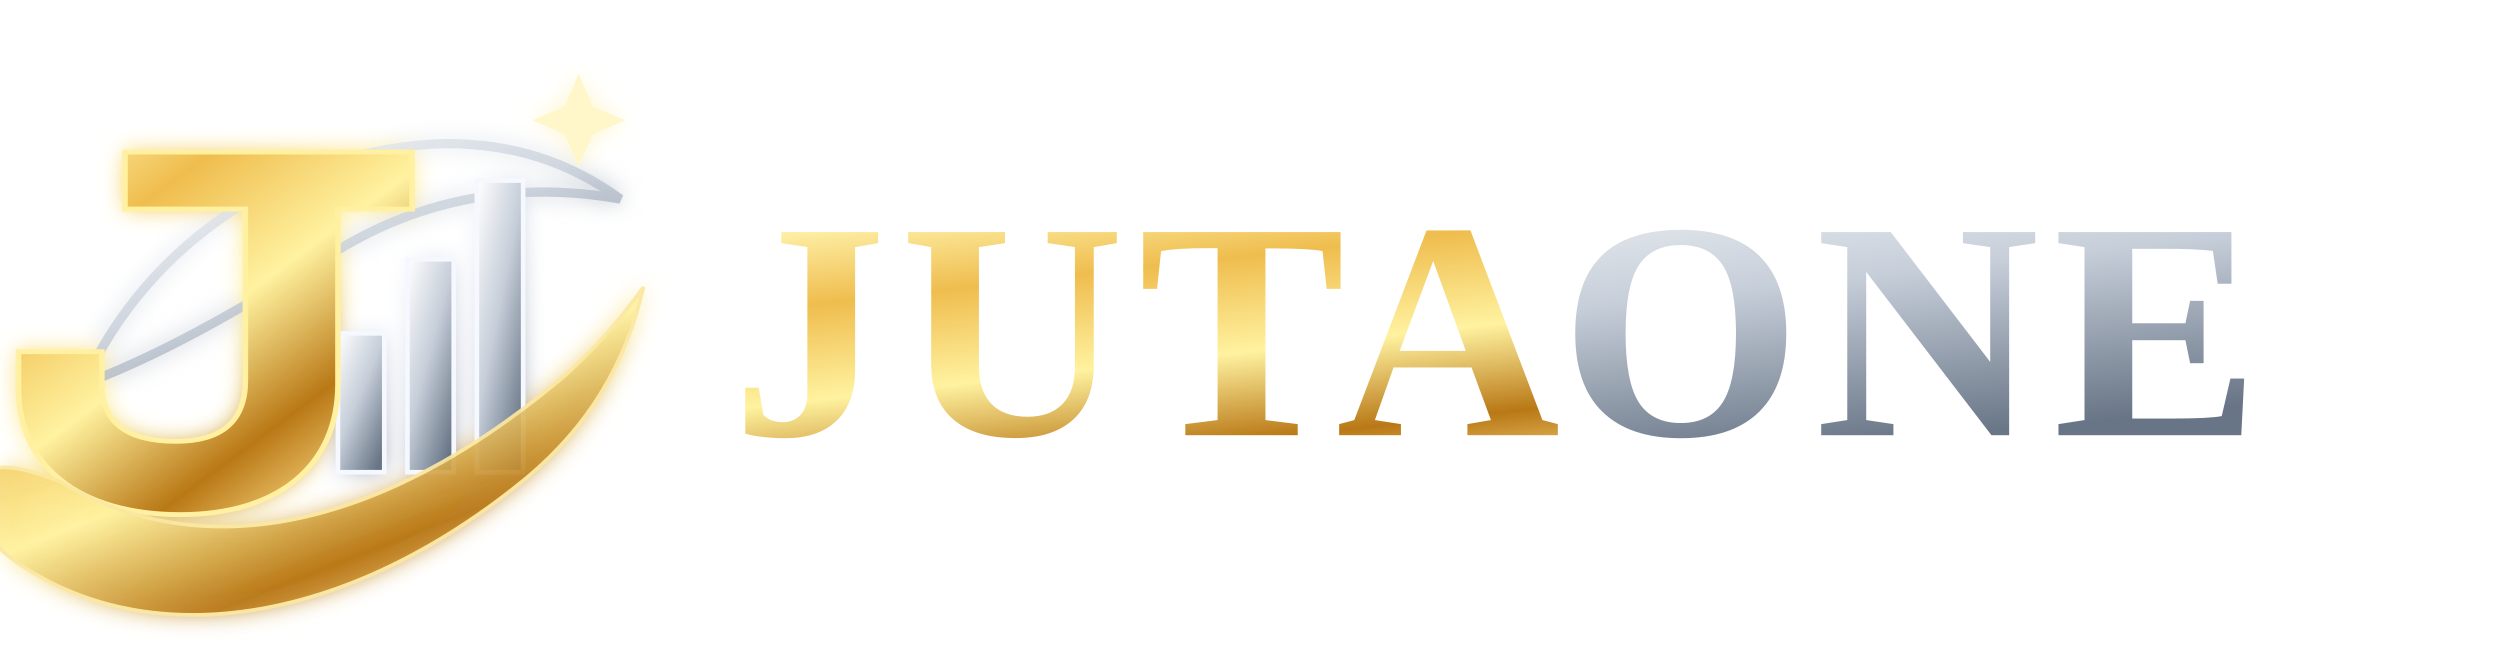
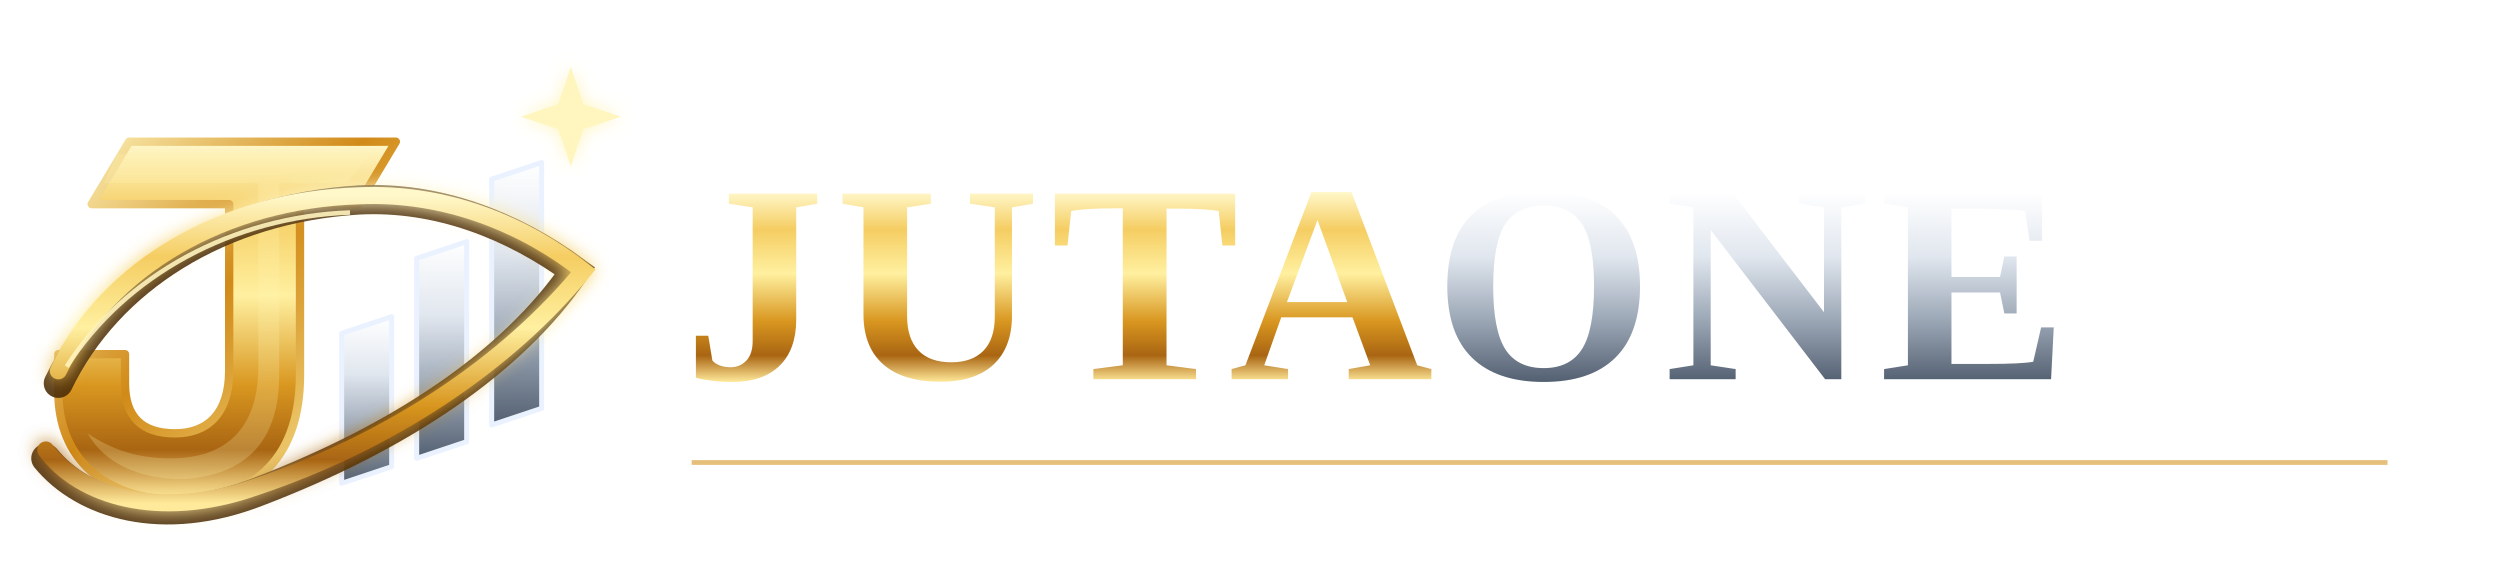
- <svg xmlns="http://www.w3.org/2000/svg" viewBox="0 0 540 140" role="img" aria-labelledby="title desc">
+ <svg xmlns="http://www.w3.org/2000/svg" viewBox="0 0 600 140" role="img" aria-labelledby="title desc">
  <defs>
-     <linearGradient id="gold" x1="0" y1="0" x2="0.8" y2="1">
-       <stop offset="0" stop-color="#fff3ad" />
-       <stop offset=".24" stop-color="#efbd4e" />
-       <stop offset=".52" stop-color="#fff2a0" />
-       <stop offset=".78" stop-color="#b97816" />
-       <stop offset="1" stop-color="#ffe18a" />
+     <linearGradient id="gold" x1="0" y1="0" x2="0" y2="1">
+       <stop offset="0" stop-color="#fff8cb" />
+       <stop offset=".2" stop-color="#f5cd62" />
+       <stop offset=".43" stop-color="#fff0a0" />
+       <stop offset=".68" stop-color="#d99720" />
+       <stop offset=".86" stop-color="#a96512" />
+       <stop offset="1" stop-color="#ffe99a" />
    </linearGradient>
-     <linearGradient id="silver" x1="0" y1="0" x2="0.8" y2="1">
-       <stop offset="0" stop-color="#fff" />
-       <stop offset=".5" stop-color="#c6ced9" />
-       <stop offset="1" stop-color="#687586" />
+     <linearGradient id="goldEdge" x1="0" y1="0" x2="1" y2="1">
+       <stop offset="0" stop-color="#fff7bf" />
+       <stop offset=".45" stop-color="#d18a18" />
+       <stop offset="1" stop-color="#fff1a2" />
    </linearGradient>
-     <filter id="glow" x="-40%" y="-40%" width="180%" height="180%">
-       <feGaussianBlur stdDeviation="2.4" result="b" />
+     <linearGradient id="silver" x1="0" y1="0" x2="0" y2="1">
+       <stop offset="0" stop-color="#ffffff" />
+       <stop offset=".34" stop-color="#e1e7ef" />
+       <stop offset=".67" stop-color="#9da8b7" />
+       <stop offset="1" stop-color="#536071" />
+     </linearGradient>
+     <filter id="softGlow" x="-35%" y="-45%" width="170%" height="190%">
+       <feGaussianBlur stdDeviation="2.1" result="blur" />
      <feMerge>
-         <feMergeNode in="b" />
+         <feMergeNode in="blur" />
        <feMergeNode in="SourceGraphic" />
      </feMerge>
    </filter>
  </defs>
-   <g filter="url(#glow)">
-     <path d="M18 83c14-31 45-51 78-52 15 0 27 4 38 12-22-4-43 0-61 11-17 10-34 21-55 29z" fill="none" stroke="url(#silver)" stroke-width="2" opacity=".8" />
-     <g fill="url(#silver)" stroke="#f5f8ff" stroke-width="1">
-       <path d="M73 72h10v30H73z" />
-       <path d="M88 56h10v46H88z" />
-       <path d="M103 39h10v63h-10z" />
+   <g transform="translate(4 1)">
+     <g fill="url(#silver)" stroke="#eaf2ff" stroke-width="1.2" stroke-linejoin="round">
+       <path d="M78 79 L90 75 L90 111 L78 115 Z" />
+       <path d="M96 61 L108 57 L108 105 L96 109 Z" />
+       <path d="M114 42 L126 38 L126 97 L114 101 Z" />
    </g>
-     <path d="M27 43h62v14H73v43c0 20-13 32-34 32-22 0-35-12-35-31v-9h18v8c0 9 5 14 16 14 10 0 15-5 15-15V57H27z" transform="translate(0 -5) scale(1 .88)" fill="url(#gold)" stroke="#fff0a2" stroke-width="1.2" />
-     <path d="M13 104c28 17 66 13 108-22 7-6 13-13 18-20-4 17-12 30-25 41-40 33-83 38-111 18-8-6-11-12-8-17 3-5 10-3 18 0z" fill="url(#gold)" stroke="#fbe7a0" stroke-width=".8" opacity=".92" />
-     <path d="M125 16l3 7 7 3-7 3-3 7-3-7-7-3 7-3z" fill="#fff6ca" />
+     <path d="M27 33 H91 L82 48 H68 V89 C68 108 58 119 39 119 C21 119 10 109 10 93 V84 H26 V91 C26 99 30 103 38 103 C46 103 51 98 51 88 V48 H18 Z" fill="url(#gold)" stroke="url(#goldEdge)" stroke-width="2" stroke-linejoin="round" />
+     <path d="M24 36 H85 L79 43 H63 V89 C63 105 55 113 40 114 C29 114 21 110 17 103 C23 107 29 109 37 109 C51 109 58 101 58 87 V43 H21 Z" fill="#fff4b4" opacity=".22" />
+     <path d="M10 91 C22 66 49 49 82 47 C101 46 119 53 134 64 C119 86 92 104 58 117 C35 126 16 120 7 109" fill="none" stroke="#4a2c09" stroke-width="7" stroke-linecap="round" opacity=".9" />
+     <path d="M10 88 C22 63 50 47 82 46 C103 45 122 53 136 64 C118 86 90 105 57 116 C34 124 15 118 7 107" fill="none" stroke="url(#gold)" stroke-width="4.1" stroke-linecap="round" filter="url(#softGlow)" />
+     <path d="M12 87 C26 65 52 51 80 50" fill="none" stroke="#fff3bd" stroke-width="1.1" opacity=".9" />
+     <path d="M133 15 L136 24 L145 27 L136 30 L133 39 L130 30 L121 27 L130 24 Z" fill="#fff5bf" filter="url(#softGlow)" />
  </g>
-   <text x="158" y="94" font-family="Georgia, 'Times New Roman', serif" font-size="67" font-weight="700" letter-spacing="3" fill="url(#gold)">JUTA<tspan fill="url(#silver)">ONE</tspan>
+   <text x="164" y="91" font-family="Cinzel, Georgia, 'Times New Roman', serif" font-size="68" font-weight="700" letter-spacing="2.5" fill="url(#gold)">JUTA<tspan fill="url(#silver)">ONE</tspan>
  </text>
+   <path d="M166 111 H573" stroke="#d69a29" stroke-width="1.15" opacity=".62" />
+   <path d="M336 111 H418" stroke="#ffdf78" stroke-width="1.8" filter="url(#softGlow)" />
</svg>
